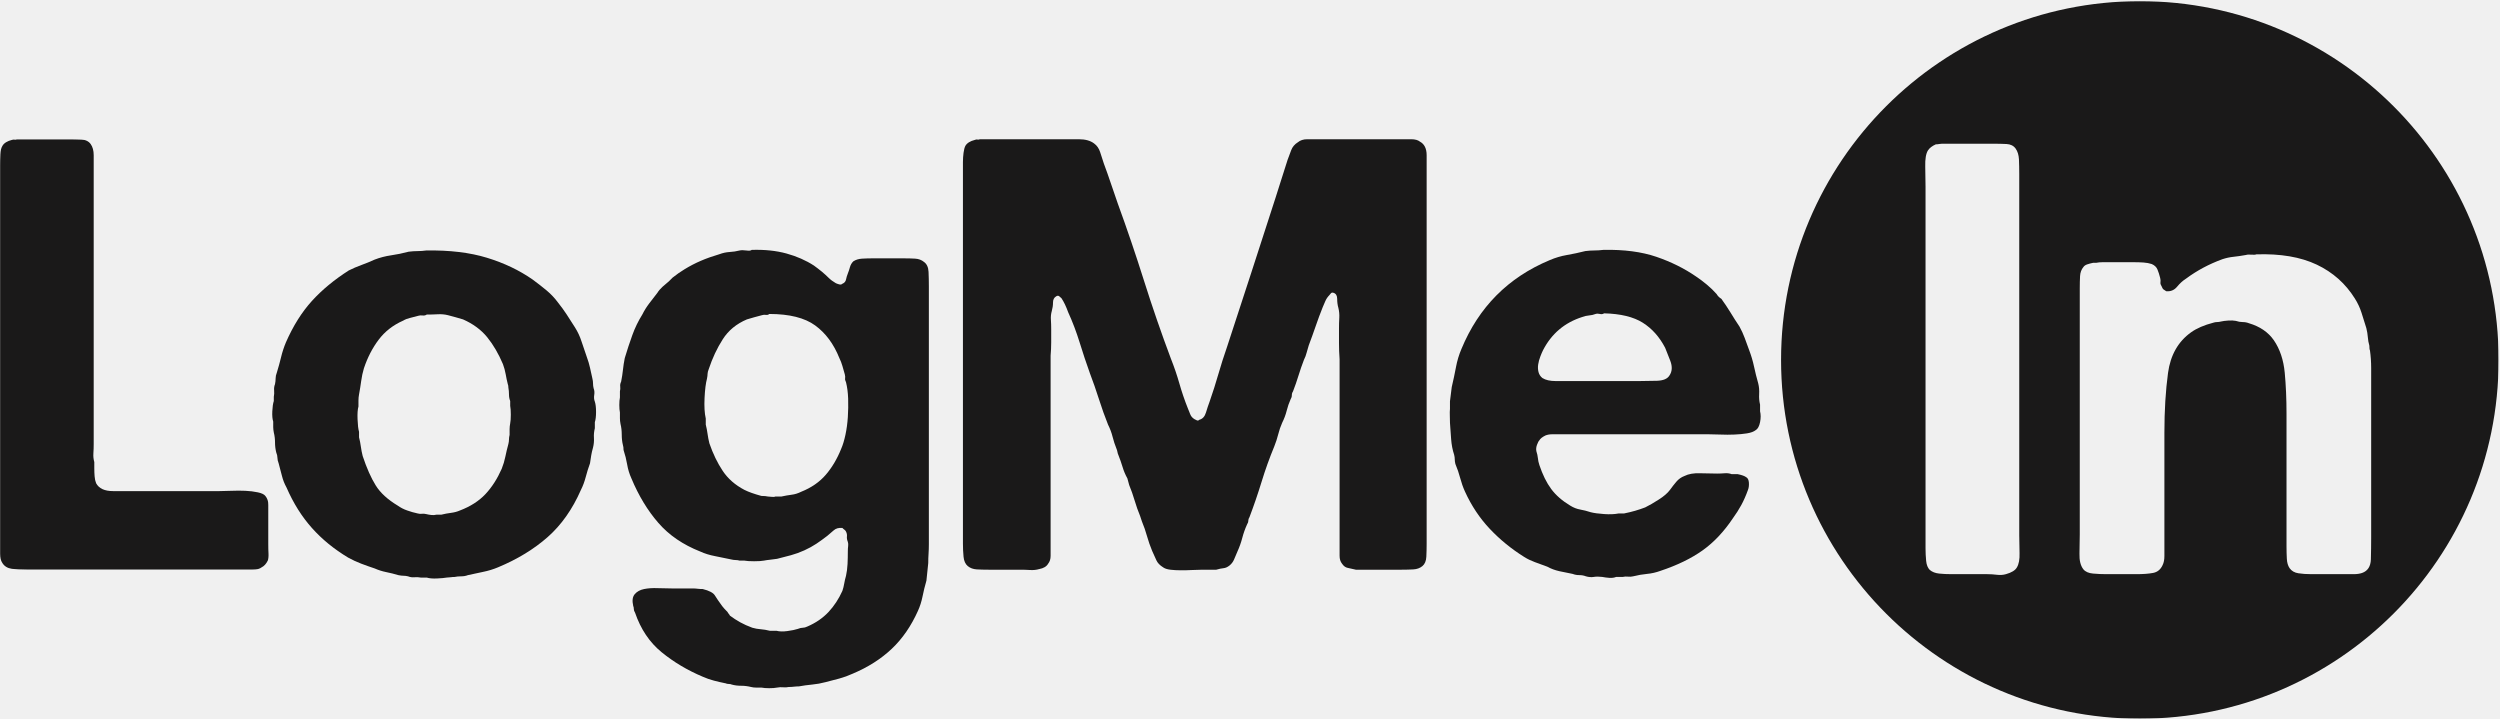
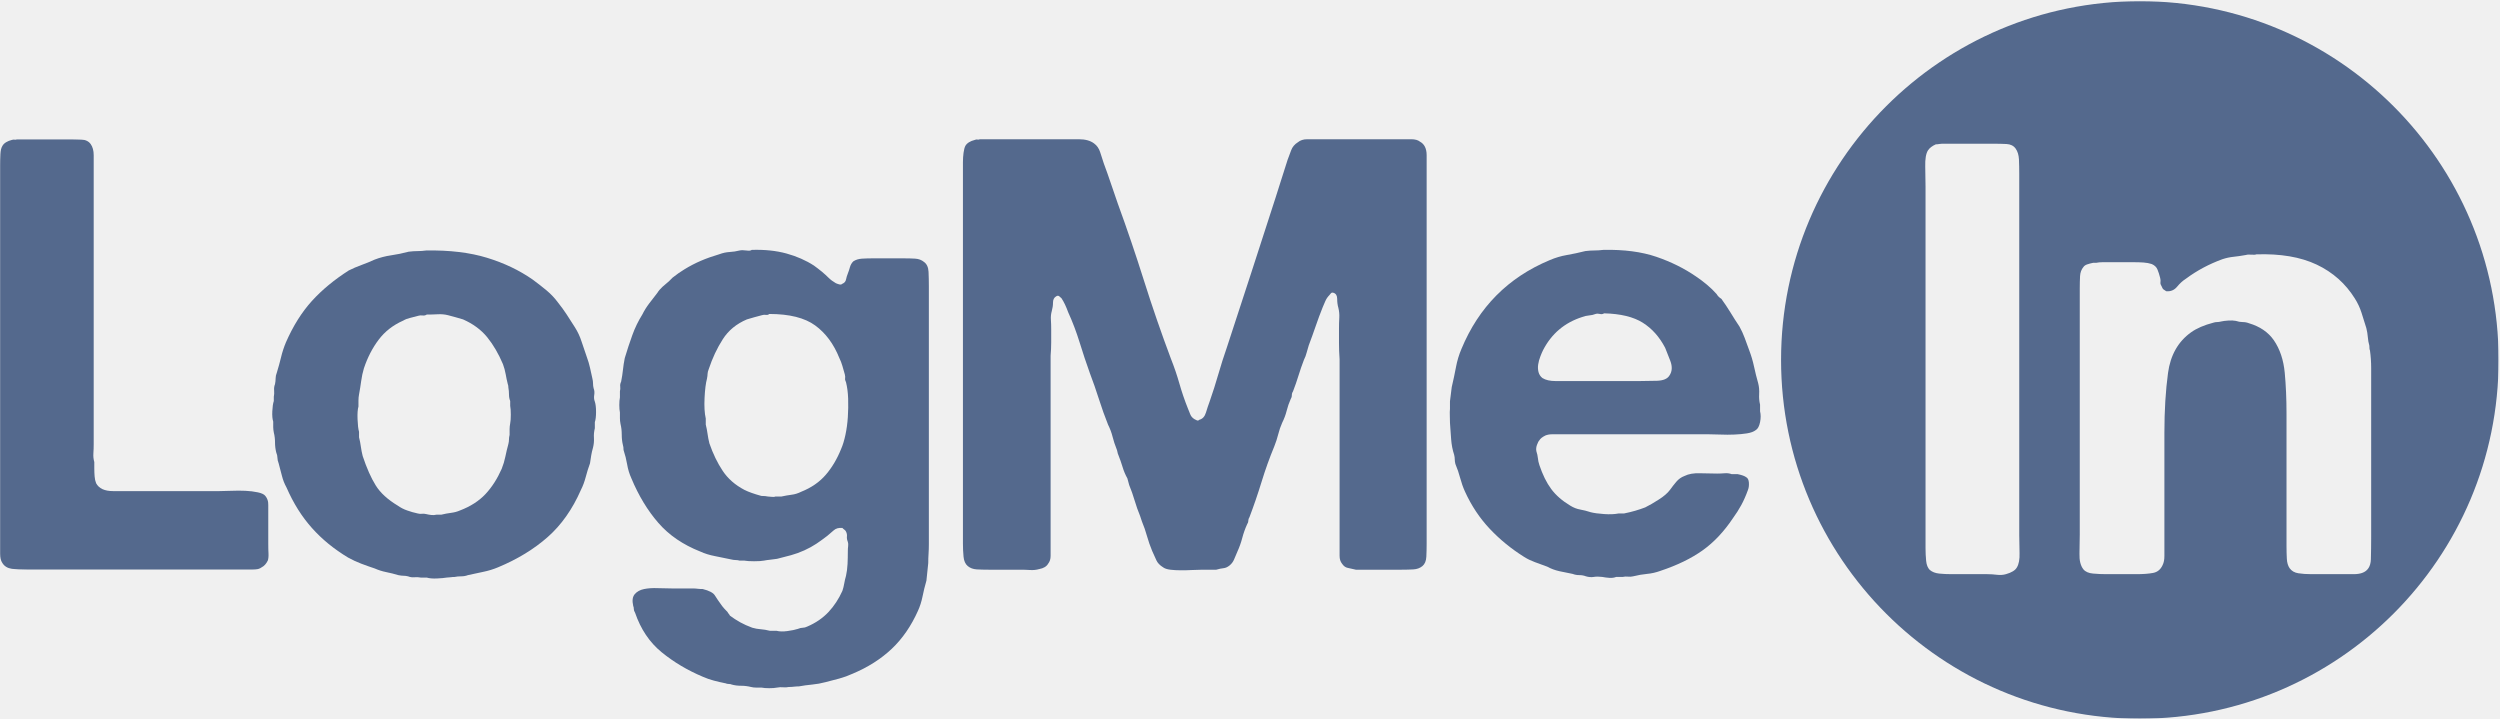
<svg xmlns="http://www.w3.org/2000/svg" xmlns:xlink="http://www.w3.org/1999/xlink" width="1047px" height="301px" viewBox="0 0 1047 301" version="1.1">
  <defs>
    <polygon id="path-1" points="0.06 0.313 112.545 0.313 112.545 180.594 0.06 180.594" />
    <polygon id="path-3" points="607.058 0.488 1046.42 0.488 1046.42 300.94 607.058 300.94" />
  </defs>
+   <style> 
+         path#Fill-1,
+         path#Fill-4,
+         path#Fill-5,
+         path#Fill-6,
+         path#Fill-7,
+         path#Fill-9 {
+             fill: #54698D !important;
+         }
+     </style>
  <g id="Page-1" stroke="none" stroke-width="1" fill="none" fill-rule="evenodd">
-     <g id="logmein" fill="#54698D">
+     <g id="logmein">
      <g id="Group">
        <g id="Group-3" transform="translate(0, 58)">
          <mask id="mask-2" fill="white">
            <use xlink:href="#path-1" />
          </mask>
          <g id="Clip-2" />
          <path d="M7.084,0.313 L28.605,0.313 C30.464,0.313 32.278,0.361 34.055,0.446 C35.823,0.532 37.131,1.16 37.977,2.339 C38.82,3.528 39.243,5.087 39.243,7.027 C39.243,8.967 39.243,11.04 39.243,13.228 L39.243,127.932 C39.243,129.28 39.201,130.586 39.114,131.846 C39.028,133.119 39.152,134.338 39.493,135.518 L39.493,138.057 C39.493,139.235 39.533,140.381 39.623,141.472 C39.704,142.576 39.913,143.547 40.254,144.381 C41.435,146.578 43.802,147.675 47.346,147.675 C50.887,147.675 54.349,147.675 57.726,147.675 L91.885,147.675 C93.235,147.675 94.924,147.635 96.948,147.547 C98.974,147.46 100.914,147.46 102.773,147.547 C104.626,147.635 106.352,147.844 107.961,148.188 C109.569,148.518 110.623,149.036 111.126,149.696 C111.974,150.713 112.392,151.98 112.392,153.502 C112.392,155.018 112.392,156.62 112.392,158.311 L112.392,169.951 C112.392,171.311 112.43,172.577 112.521,173.756 C112.602,174.936 112.477,175.952 112.141,176.793 C111.465,178.141 110.623,179.077 109.606,179.575 C108.76,180.249 107.495,180.594 105.812,180.594 C104.118,180.594 102.52,180.594 100.999,180.594 L11.136,180.594 C8.773,180.594 6.704,180.465 4.935,180.215 C3.163,179.959 1.854,179.158 1.009,177.811 C0.332,176.793 0,175.487 0,173.885 C0,172.274 0,170.719 0,169.19 L0,11.201 C0,9.686 0.039,8.169 0.124,6.647 C0.208,5.126 0.503,3.945 1.009,3.099 C1.682,1.92 3.033,1.074 5.06,0.571 C5.402,0.404 5.734,0.361 6.076,0.446 C6.409,0.532 6.746,0.485 7.084,0.313" id="Fill-1" fill="#1A1919" mask="url(#mask-2)" />
        </g>
        <path d="M213.669,177.311 C213.839,176.476 213.925,175.25 213.925,173.641 C213.925,172.044 213.839,170.817 213.669,169.969 L213.669,167.948 C213.33,167.113 213.164,166.176 213.164,165.173 C213.164,164.156 213.078,163.227 212.913,162.385 C212.913,161.711 212.822,161.206 212.66,160.862 C212.318,159.508 212.022,158.121 211.776,156.68 C211.518,155.244 211.138,153.858 210.635,152.504 C208.77,148.115 206.583,144.36 204.049,141.239 C201.514,138.115 198.138,135.629 193.926,133.766 C192.908,133.432 191.901,133.138 190.882,132.88 C189.875,132.629 188.772,132.338 187.592,131.996 C186.241,131.659 184.806,131.53 183.289,131.616 C181.771,131.702 180.251,131.738 178.729,131.738 C178.224,132.082 177.629,132.21 176.959,132.119 C176.286,132.039 175.694,132.082 175.186,132.247 C174.002,132.586 172.862,132.88 171.767,133.138 C170.669,133.385 169.7,133.766 168.857,134.275 C164.635,136.133 161.216,138.791 158.601,142.246 C155.982,145.71 153.918,149.718 152.395,154.275 C151.892,155.965 151.511,157.743 151.261,159.596 C151.008,161.448 150.713,163.307 150.369,165.173 C150.205,166.016 150.124,166.85 150.124,167.699 C150.124,168.548 150.124,169.383 150.124,170.225 C149.782,171.41 149.652,173.189 149.743,175.546 C149.824,177.918 150.032,179.682 150.369,180.862 L150.369,183.145 C150.713,184.491 150.96,185.798 151.13,187.071 C151.303,188.337 151.55,189.638 151.892,190.985 C153.574,196.057 155.392,200.145 157.336,203.264 C159.271,206.397 162.357,209.219 166.576,211.751 C167.754,212.594 169.066,213.274 170.503,213.772 C171.934,214.29 173.412,214.708 174.935,215.037 C175.605,215.207 176.2,215.26 176.703,215.172 C177.212,215.085 177.801,215.133 178.476,215.295 C179.148,215.469 179.871,215.59 180.63,215.678 C181.391,215.766 182.105,215.725 182.78,215.55 L184.806,215.55 C186.157,215.207 187.508,214.964 188.858,214.789 C190.208,214.62 191.473,214.29 192.657,213.772 C197.045,212.094 200.588,209.819 203.292,206.948 C205.99,204.072 208.267,200.53 210.126,196.307 C210.796,194.622 211.305,192.932 211.641,191.247 C211.985,189.564 212.405,187.785 212.913,185.932 C213.078,185.252 213.164,184.619 213.164,184.026 C213.164,183.441 213.25,182.801 213.421,182.127 C213.421,181.285 213.421,180.483 213.421,179.722 C213.421,178.969 213.5,178.166 213.669,177.311 Z M249.121,168.204 C249.455,169.221 249.625,170.656 249.625,172.516 C249.625,174.367 249.455,175.803 249.121,176.813 L249.121,179.338 C248.778,180.699 248.649,182.046 248.741,183.393 C248.822,184.754 248.694,186.101 248.36,187.442 C248.018,188.634 247.766,189.725 247.599,190.742 C247.429,191.752 247.257,192.851 247.095,194.03 C246.414,195.888 245.826,197.787 245.317,199.728 C244.812,201.668 244.139,203.487 243.292,205.17 C239.748,213.274 235.104,219.854 229.369,224.92 C223.63,229.979 216.712,234.201 208.608,237.575 C206.583,238.426 204.51,239.052 202.403,239.483 C200.292,239.901 198.138,240.364 195.95,240.869 C195.1,241.199 194.174,241.367 193.165,241.367 C192.147,241.367 191.22,241.457 190.378,241.631 C189.875,241.631 189.322,241.664 188.733,241.752 C188.139,241.84 187.592,241.887 187.088,241.887 C186.241,242.049 184.89,242.17 183.038,242.264 C181.172,242.345 179.746,242.217 178.729,241.887 L176.2,241.887 C175.353,241.712 174.468,241.664 173.541,241.752 C172.614,241.84 171.725,241.712 170.883,241.367 C170.208,241.199 169.569,241.125 168.98,241.125 C168.391,241.125 167.673,241.038 166.831,240.869 C165.139,240.364 163.451,239.934 161.768,239.604 C160.08,239.26 158.473,238.754 156.955,238.08 C154.932,237.414 153.033,236.735 151.261,236.054 C149.485,235.387 147.668,234.545 145.816,233.528 C139.905,229.979 134.84,225.85 130.627,221.113 C126.406,216.399 122.857,210.74 119.991,204.16 C119.144,202.638 118.513,201.034 118.094,199.351 C117.665,197.666 117.206,195.888 116.695,194.03 C116.357,193.188 116.192,192.426 116.192,191.752 C116.192,191.072 116.02,190.317 115.686,189.469 C115.345,188.129 115.178,186.728 115.178,185.293 C115.178,183.865 115.014,182.471 114.67,181.116 C114.505,180.268 114.422,179.514 114.422,178.833 C114.422,178.166 114.422,177.412 114.422,176.564 C114.081,175.546 113.952,174.118 114.042,172.252 C114.122,170.401 114.333,168.965 114.67,167.948 L114.67,166.176 C114.842,165.328 114.883,164.446 114.803,163.516 C114.712,162.594 114.842,161.711 115.178,160.862 C115.345,160.014 115.431,159.213 115.431,158.457 C115.431,157.697 115.601,156.889 115.939,156.047 C116.61,153.858 117.206,151.705 117.714,149.59 C118.218,147.483 118.893,145.414 119.739,143.389 C122.771,136.47 126.406,130.693 130.627,126.043 C134.84,121.401 139.995,117.142 146.072,113.262 C147.755,112.415 149.524,111.654 151.388,110.979 C153.243,110.309 155.097,109.548 156.955,108.7 C159.147,107.86 161.426,107.271 163.792,106.927 C166.157,106.594 168.6,106.086 171.136,105.412 C172.481,105.245 173.749,105.159 174.935,105.159 C176.114,105.159 177.292,105.073 178.476,104.903 C188.267,104.741 196.751,105.749 203.92,107.946 C211.096,110.136 217.472,113.176 223.04,117.056 C224.894,118.41 226.792,119.885 228.737,121.486 C230.671,123.094 232.317,124.824 233.672,126.679 C235.023,128.367 236.244,130.056 237.348,131.738 C238.442,133.432 239.581,135.201 240.762,137.06 C241.941,138.919 242.873,140.898 243.547,143.009 C244.225,145.119 244.98,147.355 245.826,149.718 C246.334,151.072 246.753,152.504 247.095,154.019 C247.429,155.541 247.766,157.063 248.104,158.579 C248.275,159.252 248.36,159.94 248.36,160.606 C248.36,161.28 248.441,161.967 248.612,162.634 C248.949,163.476 249.03,164.405 248.864,165.415 C248.694,166.433 248.778,167.356 249.121,168.204 Z" id="Fill-4" fill="#1A1919" />
        <path d="M352.29,187.953 C352.965,186.432 353.554,184.491 354.063,182.127 C354.571,179.77 354.904,177.278 355.077,174.656 C355.242,172.044 355.284,169.471 355.205,166.938 C355.114,164.405 354.824,162.129 354.314,160.102 C353.977,159.428 353.848,158.882 353.934,158.457 C354.019,158.04 353.977,157.481 353.81,156.807 C353.469,155.628 353.135,154.447 352.798,153.26 C352.461,152.08 352.037,150.986 351.529,149.969 C349.165,144.063 345.794,139.508 341.405,136.299 C337.017,133.094 330.597,131.491 322.163,131.491 C321.82,131.829 321.358,131.957 320.768,131.866 C320.174,131.787 319.631,131.829 319.123,131.996 C317.939,132.338 316.846,132.629 315.827,132.88 C314.821,133.138 313.803,133.432 312.794,133.766 C308.401,135.629 305.025,138.415 302.667,142.125 C300.298,145.838 298.358,149.969 296.841,154.531 C296.504,155.379 296.332,156.047 296.332,156.558 C296.332,157.063 296.247,157.743 296.085,158.579 C295.576,160.446 295.239,163.147 295.068,166.682 C294.895,170.225 295.068,173.101 295.576,175.297 L295.576,177.83 C295.914,179.176 296.167,180.483 296.332,181.743 C296.504,183.016 296.757,184.322 297.093,185.67 C298.616,190.069 300.47,193.901 302.667,197.189 C304.858,200.488 307.898,203.143 311.782,205.17 C313.465,206.019 315.827,206.862 318.872,207.696 C320.05,207.696 320.978,207.79 321.657,207.951 C321.99,207.951 322.494,207.999 323.174,208.072 C323.844,208.16 324.353,208.127 324.692,207.951 L327.226,207.951 C328.743,207.622 330.18,207.365 331.53,207.191 C332.878,207.036 334.229,206.605 335.58,205.932 C339.798,204.247 343.217,201.877 345.832,198.846 C348.447,195.801 350.601,192.177 352.29,187.953 Z M386.981,109.714 C388.159,110.561 388.788,111.954 388.878,113.888 C388.96,115.834 389.006,117.816 389.006,119.843 L389.006,227.951 C389.006,229.311 388.96,230.617 388.878,231.885 C388.788,233.144 388.75,234.457 388.75,235.811 C388.579,237.158 388.454,238.378 388.37,239.483 C388.284,240.574 388.159,241.792 387.989,243.153 C387.314,245.51 386.762,247.746 386.344,249.856 C385.925,251.963 385.289,253.944 384.446,255.811 C381.575,262.217 377.905,267.537 373.429,271.754 C368.959,275.977 363.515,279.44 357.101,282.141 C355.242,282.981 353.388,283.662 351.529,284.168 C349.675,284.672 347.733,285.172 345.708,285.69 C343.85,286.188 341.989,286.526 340.135,286.694 C338.281,286.869 336.427,287.117 334.566,287.461 C333.893,287.461 333.212,287.494 332.542,287.582 C331.867,287.67 331.105,287.717 330.266,287.717 C329.588,287.879 328.829,287.92 327.982,287.838 C327.135,287.75 326.298,287.791 325.451,287.959 C324.605,288.135 323.513,288.217 322.163,288.217 C320.811,288.217 319.714,288.135 318.872,287.959 C318.025,287.959 317.264,287.959 316.588,287.959 C315.913,287.959 315.24,287.879 314.563,287.717 C313.212,287.373 311.82,287.197 310.388,287.197 C308.952,287.197 307.64,287.03 306.461,286.694 C306.124,286.526 305.705,286.444 305.196,286.444 C304.691,286.444 304.268,286.358 303.932,286.188 C302.243,285.852 300.592,285.467 298.996,285.051 C297.388,284.625 295.829,284.08 294.308,283.406 C287.893,280.705 282.153,277.283 277.095,273.155 C272.029,269.02 268.316,263.483 265.954,256.571 C265.616,256.067 265.445,255.553 265.445,255.049 C265.445,254.543 265.359,254.112 265.193,253.783 C264.684,251.586 264.893,249.944 265.826,248.845 C266.752,247.746 268.061,247.033 269.753,246.69 C271.435,246.354 273.338,246.225 275.449,246.319 C277.556,246.393 279.538,246.44 281.397,246.44 L290.009,246.44 C290.846,246.44 291.563,246.481 292.158,246.569 C292.747,246.649 293.461,246.69 294.308,246.69 C297.009,247.362 298.701,248.252 299.375,249.35 C300.045,250.442 301.06,251.924 302.41,253.783 C302.918,254.455 303.679,255.305 304.691,256.315 C304.858,256.652 305.025,256.901 305.196,257.07 C305.368,257.244 305.533,257.494 305.705,257.836 C307.05,258.84 308.487,259.777 310.008,260.619 C311.53,261.455 313.212,262.217 315.071,262.897 C316.251,263.238 317.435,263.442 318.615,263.527 C319.792,263.617 321.058,263.826 322.413,264.168 L325.2,264.168 C326.379,264.5 327.896,264.539 329.76,264.289 C331.614,264.033 333.051,263.738 334.058,263.406 C334.905,263.065 335.619,262.897 336.213,262.897 C336.802,262.897 337.435,262.734 338.109,262.391 C341.658,260.867 344.606,258.84 346.974,256.315 C349.336,253.783 351.281,250.825 352.798,247.451 C353.135,246.44 353.388,245.424 353.554,244.412 C353.727,243.396 353.977,242.305 354.314,241.125 C354.652,239.604 354.861,237.959 354.952,236.19 C355.033,234.41 355.077,232.606 355.077,230.738 C355.077,230.067 355.114,229.392 355.205,228.719 C355.284,228.038 355.242,227.451 355.077,226.947 C354.733,226.098 354.61,225.337 354.696,224.664 C354.78,223.99 354.652,223.317 354.314,222.637 C354.143,222.306 353.934,222.05 353.688,221.875 C353.43,221.713 353.135,221.457 352.798,221.113 C351.281,220.951 350.054,221.289 349.125,222.137 C348.199,222.98 347.31,223.74 346.468,224.414 C344.946,225.593 343.43,226.692 341.913,227.709 C340.393,228.719 338.7,229.649 336.845,230.496 C334.99,231.338 333.131,232.006 331.278,232.518 C329.417,233.023 327.478,233.528 325.451,234.033 C324.439,234.201 323.464,234.322 322.543,234.41 C321.61,234.498 320.726,234.633 319.879,234.793 C319.034,234.963 317.686,235.051 315.827,235.051 C313.973,235.051 312.623,234.963 311.782,234.793 L309.756,234.793 C309.248,234.633 308.696,234.545 308.106,234.545 C307.517,234.545 306.88,234.457 306.214,234.289 C303.846,233.783 301.563,233.319 299.375,232.888 C297.179,232.471 295.153,231.844 293.299,230.996 C286.038,228.126 280.171,224.125 275.701,218.965 C271.227,213.819 267.471,207.622 264.437,200.354 C263.592,198.502 263,196.563 262.658,194.534 C262.32,192.507 261.811,190.487 261.141,188.459 C261.141,187.61 261.056,186.937 260.89,186.432 C260.547,185.084 260.385,183.61 260.385,181.998 C260.385,180.403 260.213,178.921 259.877,177.574 C259.705,176.733 259.625,175.924 259.625,175.162 C259.625,174.401 259.625,173.606 259.625,172.758 C259.454,171.922 259.368,170.864 259.368,169.592 C259.368,168.325 259.454,167.281 259.625,166.433 L259.625,163.893 C259.787,163.227 259.835,162.553 259.749,161.865 C259.663,161.206 259.787,160.526 260.127,159.845 C260.466,158.162 260.718,156.51 260.89,154.914 C261.056,153.308 261.308,151.663 261.649,149.969 C262.658,146.597 263.714,143.389 264.817,140.35 C265.912,137.312 267.3,134.444 268.992,131.738 C269.834,130.056 270.804,128.497 271.901,127.061 C272.996,125.624 274.136,124.146 275.321,122.629 C275.831,121.783 276.543,120.941 277.474,120.093 C278.396,119.252 279.282,118.492 280.133,117.816 L281.65,116.295 C282.496,115.625 283.332,114.993 284.18,114.399 C285.025,113.808 285.867,113.262 286.713,112.752 C288.906,111.408 291.188,110.219 293.552,109.211 C295.914,108.192 298.53,107.271 301.401,106.424 C302.751,105.92 304.141,105.625 305.575,105.539 C307.012,105.454 308.401,105.245 309.756,104.903 C310.427,104.741 311.358,104.741 312.539,104.903 C313.717,105.073 314.477,104.987 314.821,104.651 C320.223,104.484 325.072,104.987 329.38,106.168 C333.679,107.357 337.52,109.039 340.896,111.236 C341.405,111.573 341.913,111.954 342.419,112.371 C342.922,112.796 343.511,113.262 344.186,113.764 C345.204,114.612 346.127,115.458 346.974,116.295 C347.819,117.142 348.827,117.901 350.011,118.579 C350.348,118.749 350.815,118.92 351.404,119.082 C351.995,119.252 352.461,119.166 352.798,118.829 C353.64,118.492 354.143,117.901 354.314,117.056 C354.485,116.214 354.733,115.372 355.077,114.527 C355.414,113.68 355.713,112.796 355.96,111.863 C356.217,110.942 356.678,110.136 357.356,109.464 C358.365,108.792 359.593,108.41 361.028,108.322 C362.454,108.24 363.939,108.192 365.46,108.192 L378.371,108.192 C380.224,108.192 381.875,108.24 383.31,108.322 C384.736,108.41 385.964,108.872 386.981,109.714 Z" id="Fill-5" fill="#1A1919" />
        <path d="M410.371,58.313 L443.537,58.313 C446.232,58.313 448.98,58.313 451.767,58.313 C454.549,58.313 456.703,58.913 458.22,60.091 C459.398,60.937 460.246,62.156 460.755,63.762 C461.258,65.369 461.761,66.924 462.272,68.442 C463.284,71.147 464.254,73.89 465.185,76.672 C466.109,79.459 467.082,82.287 468.097,85.154 C471.976,95.792 475.647,106.594 479.109,117.56 C482.572,128.533 486.326,139.424 490.378,150.226 C491.729,153.602 492.908,157.063 493.922,160.606 C494.932,164.156 496.11,167.612 497.464,170.993 C497.801,171.834 498.138,172.684 498.481,173.52 C498.811,174.367 499.404,175.041 500.249,175.546 C500.586,175.715 500.923,175.89 501.268,176.051 C501.601,176.22 501.936,176.145 502.273,175.803 C503.625,175.459 504.557,174.455 505.059,172.758 C505.564,171.074 506.076,169.551 506.581,168.204 C507.935,164.324 509.161,160.485 510.252,156.68 C511.347,152.883 512.572,149.047 513.923,145.158 C517.302,134.869 520.676,124.526 524.054,114.146 C527.429,103.761 530.803,93.342 534.178,82.877 C535.027,80.176 535.861,77.519 536.71,74.898 C537.559,72.283 538.4,69.631 539.25,66.924 C539.755,65.58 540.258,64.229 540.762,62.874 C541.274,61.528 542.193,60.428 543.547,59.583 C544.564,58.741 545.867,58.313 547.475,58.313 C549.07,58.313 550.718,58.313 552.411,58.313 L586.343,58.313 C587.855,58.313 589.414,58.313 591.021,58.313 C592.627,58.313 593.844,58.655 594.692,59.33 C596.544,60.339 597.48,62.242 597.48,65.027 C597.48,67.815 597.48,70.638 597.48,73.509 L597.48,227.709 C597.48,229.561 597.44,231.379 597.352,233.144 C597.268,234.915 596.72,236.229 595.709,237.077 C594.692,237.92 593.426,238.378 591.903,238.465 C590.394,238.547 588.7,238.594 586.845,238.594 L567.853,238.594 C566.503,238.249 565.365,238.007 564.441,237.832 C563.509,237.664 562.711,237.077 562.033,236.054 C561.356,235.219 561.019,234.121 561.019,232.767 C561.019,231.412 561.019,229.979 561.019,228.469 L561.019,150.478 C560.845,148.115 560.771,145.881 560.771,143.768 C560.771,141.659 560.771,139.508 560.771,137.312 C560.771,135.962 560.808,134.572 560.892,133.138 C560.979,131.702 560.845,130.312 560.514,128.959 C560.171,127.777 560.01,126.508 560.01,125.157 C560.01,123.808 559.504,122.967 558.487,122.629 C557.982,122.458 557.604,122.544 557.346,122.881 C557.1,123.217 556.881,123.475 556.716,123.637 C556.042,124.316 555.49,125.12 555.072,126.043 C554.648,126.974 554.264,127.859 553.934,128.706 C552.917,131.235 551.946,133.855 551.021,136.551 C550.091,139.253 549.121,141.956 548.101,144.655 C547.771,145.666 547.475,146.678 547.219,147.692 C546.969,148.704 546.592,149.718 546.077,150.73 C545.231,152.928 544.479,155.123 543.803,157.313 C543.13,159.508 542.368,161.711 541.519,163.893 C541.18,164.405 541.018,164.95 541.018,165.537 C541.018,166.143 540.846,166.682 540.516,167.194 C539.839,168.709 539.287,170.313 538.865,171.996 C538.441,173.688 537.814,175.385 536.967,177.069 C536.293,178.59 535.74,180.194 535.323,181.877 C534.892,183.562 534.352,185.252 533.676,186.937 C531.652,191.833 529.881,196.77 528.358,201.756 C526.836,206.726 525.144,211.67 523.293,216.561 C522.956,217.066 522.787,217.578 522.787,218.082 C522.787,218.588 522.615,219.094 522.282,219.605 C521.434,221.457 520.76,223.363 520.258,225.297 C519.756,227.237 519.069,229.143 518.231,230.996 C517.728,232.181 517.261,233.272 516.833,234.289 C516.416,235.293 515.775,236.141 514.94,236.815 C514.099,237.496 513.25,237.873 512.4,237.959 C511.555,238.041 510.549,238.249 509.37,238.594 L503.54,238.594 C502.361,238.594 500.967,238.633 499.367,238.721 C497.757,238.809 496.154,238.842 494.551,238.842 C492.945,238.842 491.47,238.754 490.122,238.594 C488.768,238.426 487.759,238.08 487.084,237.575 C485.731,236.735 484.804,235.764 484.303,234.666 C483.791,233.575 483.198,232.262 482.528,230.738 C481.683,228.719 480.961,226.651 480.372,224.543 C479.783,222.427 479.065,220.365 478.224,218.339 L477.462,216.055 C476.617,214.034 475.856,211.879 475.183,209.602 C474.506,207.319 473.747,205.17 472.906,203.143 C472.737,202.638 472.609,202.173 472.528,201.756 C472.441,201.337 472.313,200.865 472.148,200.354 C471.303,198.846 470.626,197.235 470.121,195.545 C469.619,193.862 469.02,192.177 468.346,190.487 C468.184,190.149 468.049,189.725 467.969,189.221 C467.883,188.715 467.753,188.291 467.591,187.953 C466.91,186.263 466.365,184.578 465.941,182.888 C465.518,181.204 464.887,179.514 464.044,177.83 C462.694,174.455 461.424,170.905 460.246,167.194 C459.06,163.476 457.796,159.845 456.445,156.303 C454.929,152.08 453.494,147.783 452.143,143.389 C450.787,139.005 449.189,134.783 447.336,130.731 C446.489,128.367 445.562,126.423 444.55,124.906 C444.206,124.568 443.875,124.273 443.537,124.018 C443.194,123.77 442.775,123.808 442.266,124.146 C441.421,124.654 441.002,125.501 441.002,126.679 C441.002,127.859 440.83,129.043 440.497,130.223 C440.156,131.407 440.031,132.629 440.118,133.894 C440.204,135.161 440.242,136.47 440.242,137.816 C440.242,139.679 440.242,141.534 440.242,143.389 C440.242,145.249 440.156,147.106 439.995,148.962 L439.995,228.719 C439.995,230.067 439.995,231.412 439.995,232.767 C439.995,234.121 439.651,235.219 438.977,236.054 C438.301,237.246 437.036,238.007 435.182,238.336 C433.998,238.681 432.728,238.809 431.383,238.721 C430.027,238.633 428.677,238.594 427.331,238.594 L414.165,238.594 C412.306,238.594 410.618,238.547 409.102,238.465 C407.583,238.378 406.319,237.92 405.302,237.077 C404.293,236.229 403.693,234.915 403.532,233.144 C403.362,231.379 403.276,229.561 403.276,227.709 L403.276,75.787 C403.276,74.774 403.276,73.548 403.276,72.111 C403.276,70.685 403.276,69.287 403.276,67.937 C403.276,66.586 403.362,65.278 403.532,64.014 C403.693,62.746 403.951,61.776 404.293,61.099 C404.965,59.92 406.319,59.074 408.345,58.571 C408.679,58.404 409.015,58.361 409.352,58.446 C409.69,58.532 410.029,58.485 410.371,58.313" id="Fill-6" fill="#1A1919" />
        <mask id="mask-4" fill="white">
          <use xlink:href="#path-3" />
        </mask>
        <g id="Clip-8" />
        <path d="M699.134,157.306 C700.316,155.615 700.444,153.554 699.515,151.102 C698.592,148.657 697.871,146.84 697.365,145.661 C694.995,141.106 691.875,137.602 687.996,135.153 C684.109,132.708 678.714,131.396 671.793,131.226 C671.288,131.569 670.688,131.653 670.025,131.483 C669.338,131.316 668.752,131.316 668.246,131.483 C667.398,131.824 666.478,132.033 665.458,132.114 C664.451,132.205 663.518,132.415 662.683,132.747 C655.247,135.116 649.771,139.756 646.221,146.67 C645.877,147.35 645.497,148.239 645.082,149.332 C644.661,150.432 644.358,151.53 644.193,152.623 C644.025,153.729 644.072,154.77 644.321,155.79 C644.577,156.801 645.115,157.65 645.965,158.322 C647.314,159.172 649.168,159.589 651.535,159.589 C653.893,159.589 656.176,159.589 658.375,159.589 L686.477,159.589 C688.845,159.589 691.323,159.549 693.95,159.468 C696.567,159.38 698.288,158.666 699.134,157.306 Z M737.116,172.246 C737.45,173.606 737.45,175.115 737.116,176.799 C736.773,178.496 736.184,179.588 735.349,180.1 C734.5,180.774 733.273,181.231 731.678,181.487 C730.067,181.743 728.289,181.918 726.363,181.992 C724.41,182.08 722.47,182.08 720.53,181.992 C718.59,181.918 716.859,181.871 715.34,181.871 L653.563,181.871 C652.385,181.871 651.242,181.871 650.147,181.871 C649.046,181.871 648.073,182.039 647.227,182.377 C645.877,183.049 645.042,183.724 644.698,184.397 C644.358,184.74 644.025,185.373 643.691,186.297 C643.351,187.233 643.264,188.115 643.433,188.957 C643.769,189.975 643.977,190.944 644.072,191.873 C644.146,192.797 644.358,193.766 644.698,194.783 C646.053,198.832 647.696,202.158 649.636,204.78 C651.576,207.401 654.236,209.723 657.614,211.751 C658.965,212.594 660.352,213.139 661.79,213.395 C663.223,213.645 664.697,214.022 666.22,214.526 C667.569,214.869 669.425,215.125 671.793,215.287 C674.15,215.455 676.178,215.375 677.872,215.037 L680.152,215.037 C681.836,214.694 683.396,214.317 684.83,213.901 C686.266,213.476 687.653,213.018 689.007,212.498 C690.697,211.664 692.59,210.572 694.701,209.211 C696.813,207.871 698.376,206.518 699.39,205.156 C700.234,203.979 701.121,202.846 702.054,201.741 C702.977,200.651 704.114,199.842 705.469,199.336 C707.149,198.488 709.302,198.112 711.925,198.199 C714.541,198.285 716.946,198.333 719.143,198.333 C720.152,198.333 721.203,198.285 722.309,198.199 C723.402,198.112 724.373,198.246 725.219,198.576 L727.751,198.576 C729.435,198.919 730.62,199.336 731.293,199.842 C731.961,200.186 732.345,200.947 732.438,202.125 C732.513,203.305 732.392,204.321 732.059,205.156 C731.213,207.528 730.276,209.636 729.269,211.495 C728.253,213.355 727.074,215.207 725.723,217.066 C722.005,222.629 717.795,227.109 713.066,230.484 C708.339,233.858 702.424,236.735 695.338,239.092 C693.476,239.766 691.62,240.182 689.768,240.352 C687.911,240.528 685.976,240.857 683.947,241.367 C683.274,241.536 682.55,241.578 681.799,241.496 C681.037,241.409 680.314,241.449 679.637,241.617 L676.854,241.617 C676.007,241.961 675.043,242.082 673.941,242.002 C672.848,241.913 671.877,241.792 671.031,241.617 C669.682,241.449 668.503,241.449 667.485,241.617 C666.478,241.792 665.374,241.705 664.191,241.367 C663.35,241.031 662.427,240.857 661.41,240.857 C660.399,240.857 659.47,240.688 658.632,240.352 C656.768,240.014 654.913,239.631 653.058,239.213 C651.195,238.795 649.511,238.168 647.989,237.319 C646.133,236.646 644.402,236.006 642.806,235.42 C641.199,234.828 639.714,234.121 638.373,233.272 C632.965,229.891 628.151,225.963 623.938,221.498 C619.716,217.026 616.253,211.832 613.553,205.918 C612.707,204.066 612.043,202.158 611.531,200.219 C611.026,198.285 610.35,196.299 609.504,194.272 C609.343,193.605 609.255,192.972 609.255,192.379 C609.255,191.785 609.17,191.153 608.999,190.473 C608.325,188.452 607.908,186.256 607.732,183.899 C607.563,181.528 607.393,179.17 607.227,176.799 C607.227,175.963 607.18,175.033 607.106,174.018 C607.012,173.007 607.059,172.084 607.227,171.235 L607.227,168.197 L607.988,162.115 C608.655,159.246 609.255,156.464 609.76,153.76 C610.266,151.064 611.026,148.533 612.043,146.166 C619.298,128.61 631.614,116.209 649.01,108.947 C651.367,107.936 653.771,107.218 656.224,106.796 C658.669,106.377 661.234,105.829 663.945,105.149 C665.29,104.982 666.563,104.897 667.742,104.897 C668.921,104.897 670.186,104.817 671.533,104.645 C680.152,104.479 687.531,105.448 693.695,107.555 C699.857,109.667 705.381,112.41 710.277,115.781 C711.8,116.799 713.313,117.935 714.835,119.205 C716.357,120.469 717.707,121.778 718.887,123.124 C719.392,123.97 720.064,124.644 720.91,125.149 C722.261,127.013 723.527,128.91 724.716,130.846 C725.885,132.789 727.158,134.773 728.512,136.799 C729.347,138.319 730.067,139.881 730.66,141.482 C731.247,143.088 731.886,144.816 732.56,146.67 C733.398,148.866 734.082,151.149 734.587,153.506 C735.093,155.871 735.679,158.235 736.355,160.606 C736.696,161.953 736.824,163.428 736.736,165.026 C736.648,166.635 736.773,168.117 737.116,169.457 L737.116,172.246 Z" id="Fill-7" fill="#1A1919" mask="url(#mask-4)" />
        <path d="M993.046,161.469 L993.046,225.014 C993.046,228.227 992.998,231.312 992.922,234.262 C992.827,237.219 991.612,239.118 989.24,239.953 C988.233,240.297 987.054,240.459 985.705,240.459 C984.344,240.459 983.003,240.459 981.656,240.459 L967.979,240.459 C965.951,240.459 964.137,240.338 962.539,240.082 C960.933,239.832 959.707,239.118 958.869,237.926 C958.182,236.922 957.81,235.61 957.727,234 C957.64,232.403 957.592,230.672 957.592,228.821 L957.592,173.371 C957.592,167.127 957.347,161.34 956.842,156.026 C956.33,150.707 954.816,146.193 952.277,142.48 C949.92,139.104 946.457,136.741 941.9,135.386 C941.056,135.052 940.17,134.882 939.24,134.882 C938.308,134.882 937.348,134.716 936.33,134.379 C935.482,134.207 934.429,134.168 933.162,134.251 C931.899,134.34 930.929,134.463 930.252,134.63 C929.577,134.797 928.989,134.882 928.484,134.882 C927.971,134.882 927.467,134.967 926.962,135.138 C923.071,136.147 919.953,137.503 917.596,139.19 C912.192,143.07 908.991,148.728 907.973,156.147 C906.963,163.584 906.45,171.929 906.45,181.211 L906.45,228.308 C906.45,229.83 906.45,231.346 906.45,232.867 C906.45,234.383 906.202,235.656 905.699,236.666 C904.852,238.533 903.5,239.623 901.645,239.953 C899.782,240.297 897.498,240.459 894.809,240.459 L882.151,240.459 C880.286,240.459 878.433,240.385 876.578,240.209 C874.716,240.042 873.365,239.455 872.526,238.432 C871.337,236.922 870.799,234.727 870.883,231.85 C870.957,228.988 871.008,226.28 871.008,223.754 L871.008,120.703 C871.008,118.849 871.044,117.155 871.129,115.638 C871.216,114.121 871.682,112.856 872.526,111.841 C872.859,111.336 873.412,110.955 874.173,110.704 C874.935,110.451 875.732,110.243 876.578,110.071 L877.845,110.071 C878.689,109.904 879.575,109.814 880.497,109.814 C881.427,109.814 882.313,109.814 883.159,109.814 L893.792,109.814 C895.141,109.814 896.455,109.862 897.717,109.942 C898.983,110.032 900.126,110.243 901.133,110.575 C902.313,111.083 903.121,111.841 903.54,112.856 C903.959,113.865 904.339,115.054 904.68,116.4 C904.852,117.079 904.889,117.664 904.804,118.173 C904.72,118.678 904.852,119.181 905.184,119.69 C905.528,120.542 905.82,121.046 906.07,121.207 C906.326,121.379 906.706,121.634 907.212,121.968 C909.064,122.138 910.587,121.507 911.775,120.07 C912.955,118.639 914.217,117.499 915.571,116.652 C920.125,113.276 925.192,110.575 930.757,108.549 C932.276,108.045 933.839,107.707 935.445,107.542 C937.041,107.37 938.776,107.119 940.639,106.781 C941.14,106.609 941.9,106.57 942.909,106.653 C943.929,106.736 944.602,106.694 944.935,106.525 C955.063,106.191 963.51,107.628 970.259,110.832 C977.006,114.037 982.318,118.763 986.209,125.011 C987.388,126.865 988.32,128.852 988.994,130.955 C989.672,133.07 990.346,135.224 991.022,137.412 C991.354,138.767 991.564,140.037 991.648,141.216 C991.733,142.396 991.941,143.578 992.284,144.758 C992.284,145.771 992.372,146.446 992.545,146.78 C992.874,149.148 993.046,151.59 993.046,154.127 C993.046,156.666 993.046,159.105 993.046,161.469 Z M844.643,237.684 C843.97,238.863 842.458,239.792 840.09,240.459 C838.912,240.802 837.645,240.877 836.295,240.715 C834.943,240.546 833.598,240.459 832.243,240.459 L817.303,240.459 C815.44,240.459 813.72,240.385 812.109,240.209 C810.503,240.042 809.203,239.537 808.192,238.687 C807.348,237.846 806.832,236.579 806.67,234.895 C806.502,233.204 806.414,231.433 806.414,229.58 L806.414,78.165 C806.414,75.808 806.378,73.021 806.293,69.815 C806.205,66.61 806.586,64.329 807.435,62.978 C808.098,61.961 809.203,61.124 810.722,60.444 C811.227,60.444 811.692,60.406 812.109,60.315 C812.53,60.234 812.911,60.191 813.252,60.191 L835.028,60.191 C836.884,60.191 838.652,60.234 840.346,60.315 C842.03,60.406 843.296,61.038 844.141,62.216 C844.986,63.398 845.441,64.918 845.539,66.772 C845.613,68.636 845.66,70.662 845.66,72.849 L845.66,224.253 C845.66,226.448 845.7,228.901 845.784,231.608 C845.869,234.303 845.492,236.329 844.643,237.684 Z M896.168,0.488 C813.184,0.488 745.91,67.762 745.91,150.745 C745.91,233.723 813.184,301 896.168,301 C979.152,301 1046.42,233.723 1046.42,150.745 C1046.42,67.762 979.152,0.488 896.168,0.488 Z" id="Fill-9" fill="#1A1919" mask="url(#mask-4)" />
      </g>
    </g>
  </g>
</svg>
